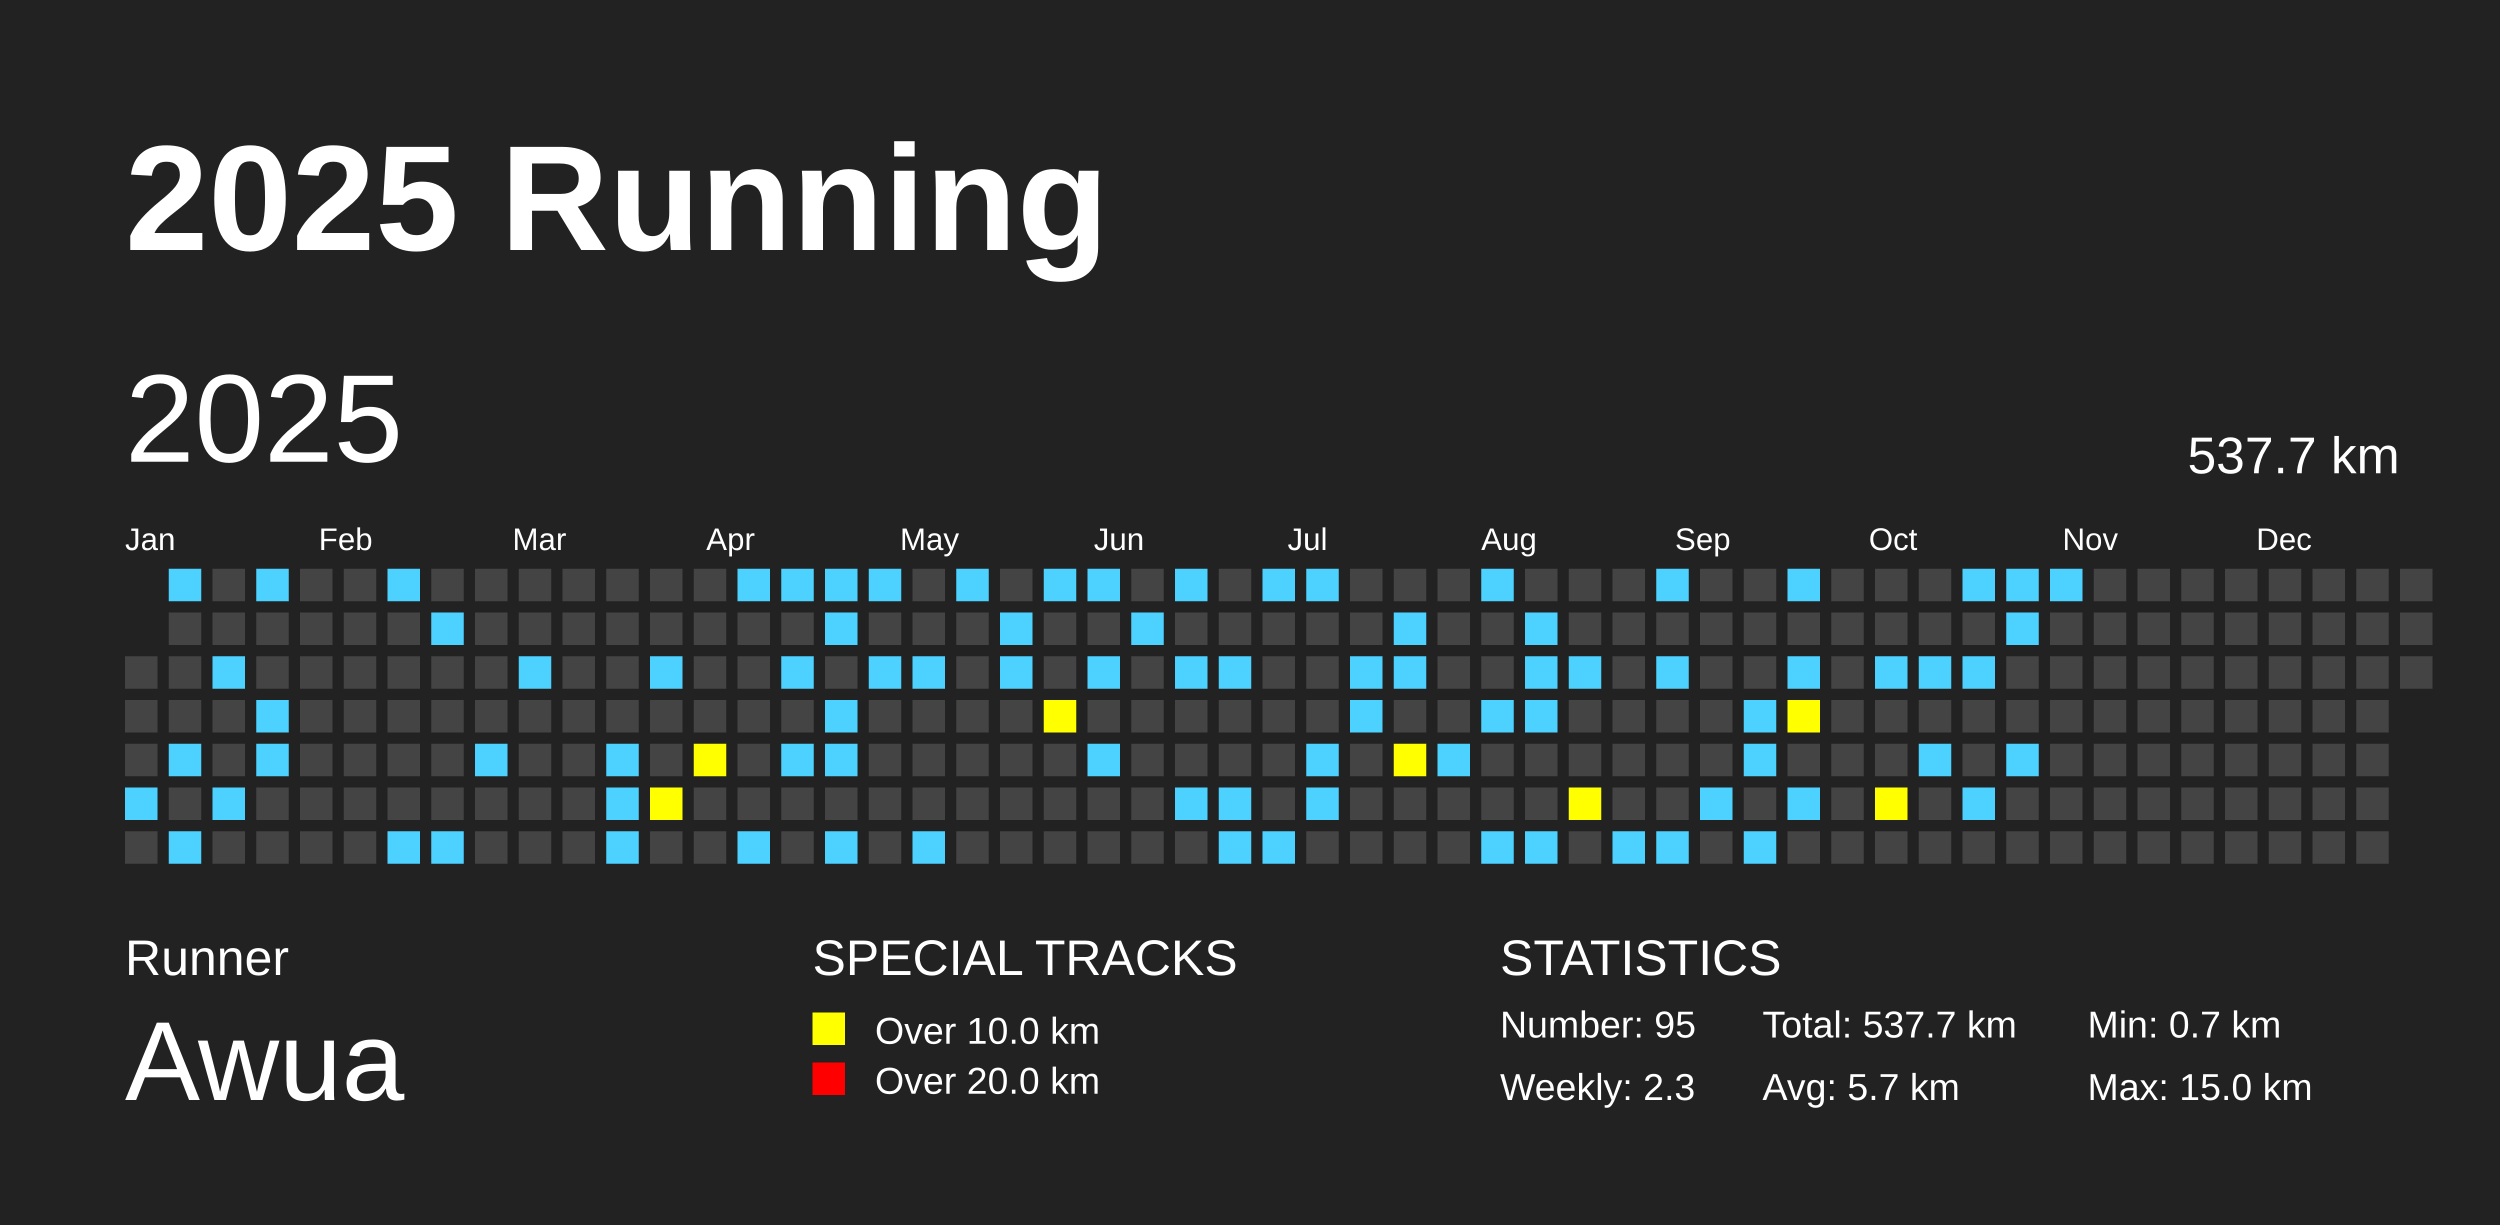
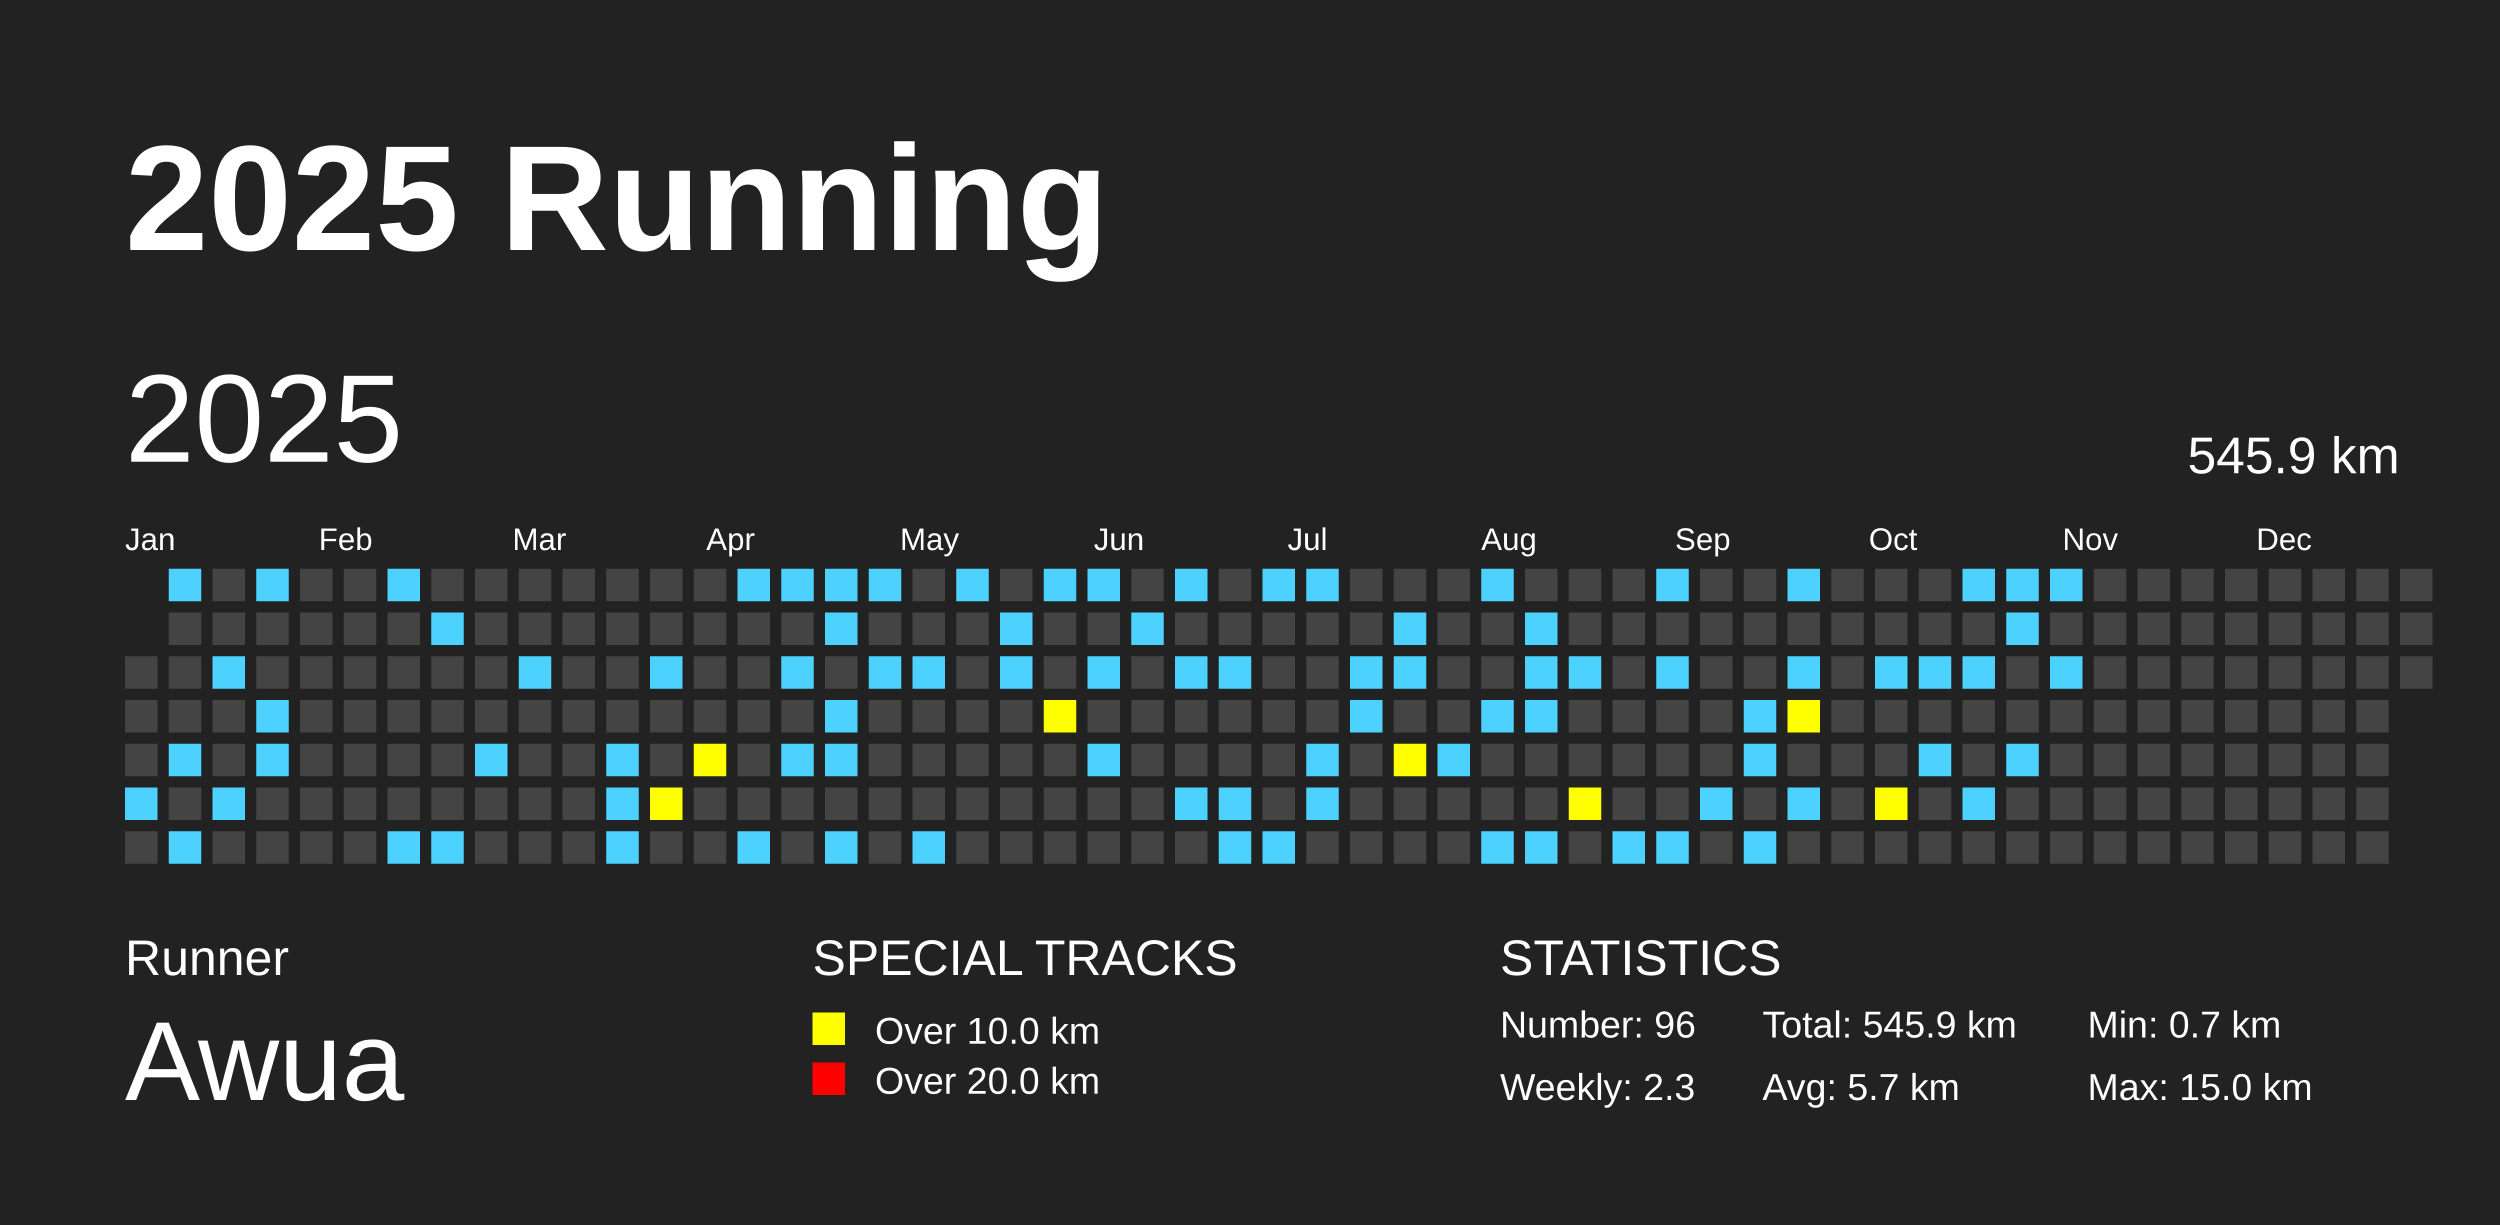
<svg xmlns="http://www.w3.org/2000/svg" baseProfile="full" height="98mm" version="1.1" viewBox="0,0,200,98" width="200mm">
  <defs />
  <rect fill="#222222" height="98" width="200" x="0" y="0" />
  <text fill="#FFFFFF" style="font-size:12px; font-family:Arial; font-weight:bold;" x="10" y="20">2025 Running</text>
  <text fill="#FFFFFF" style="font-size:4px; font-family:Arial" x="10" y="78">Runner</text>
  <text fill="#FFFFFF" style="font-size:9px; font-family:Arial" x="10" y="88">Awua</text>
  <text fill="#FFFFFF" style="font-size:4px; font-family:Arial" x="65" y="78">SPECIAL TRACKS</text>
  <rect fill="yellow" height="2.6" width="2.6" x="65" y="81" />
  <text fill="#FFFFFF" style="font-size:3px; font-family:Arial" x="70" y="83.5">Over 10.0 km</text>
  <rect fill="red" height="2.6" width="2.6" x="65" y="85" />
  <text fill="#FFFFFF" style="font-size:3px; font-family:Arial" x="70" y="87.5">Over 20.0 km</text>
  <text fill="#FFFFFF" style="font-size:4px; font-family:Arial" x="120" y="78">STATISTICS</text>
-   <text fill="#FFFFFF" style="font-size:3px; font-family:Arial" x="120" y="83">Number: 95</text>
+   <text fill="#FFFFFF" style="font-size:3px; font-family:Arial" x="120" y="83">Number: 96</text>
  <text fill="#FFFFFF" style="font-size:3px; font-family:Arial" x="120" y="88">Weekly: 2.3</text>
-   <text fill="#FFFFFF" style="font-size:3px; font-family:Arial" x="141" y="83">Total: 537.7 km</text>
+   <text fill="#FFFFFF" style="font-size:3px; font-family:Arial" x="141" y="83">Total: 545.9 km</text>
  <text fill="#FFFFFF" style="font-size:3px; font-family:Arial" x="141" y="88">Avg: 5.7 km</text>
  <text fill="#FFFFFF" style="font-size:3px; font-family:Arial" x="167" y="83">Min: 0.7 km</text>
  <text fill="#FFFFFF" style="font-size:3px; font-family:Arial" x="167" y="88">Max: 15.0 km</text>
  <text dominant-baseline="hanging" fill="#FFFFFF" style="font-size:10.0px; font-family:Arial;" x="10" y="30">2025</text>
-   <text dominant-baseline="hanging" fill="#FFFFFF" style="font-size:4.125px; font-family:Arial;" x="175" y="35">537.7 km</text>
+   <text dominant-baseline="hanging" fill="#FFFFFF" style="font-size:4.125px; font-family:Arial;" x="175" y="35">545.9 km</text>
  <text fill="#FFFFFF" style="font-size:2.5px; font-family:Arial" x="10.0" y="44">Jan</text>
  <text fill="#FFFFFF" style="font-size:2.5px; font-family:Arial" x="25.5" y="44">Feb</text>
  <text fill="#FFFFFF" style="font-size:2.5px; font-family:Arial" x="41.0" y="44">Mar</text>
  <text fill="#FFFFFF" style="font-size:2.5px; font-family:Arial" x="56.5" y="44">Apr</text>
  <text fill="#FFFFFF" style="font-size:2.5px; font-family:Arial" x="72.0" y="44">May</text>
  <text fill="#FFFFFF" style="font-size:2.5px; font-family:Arial" x="87.5" y="44">Jun</text>
  <text fill="#FFFFFF" style="font-size:2.5px; font-family:Arial" x="103.0" y="44">Jul</text>
  <text fill="#FFFFFF" style="font-size:2.5px; font-family:Arial" x="118.5" y="44">Aug</text>
  <text fill="#FFFFFF" style="font-size:2.5px; font-family:Arial" x="134.0" y="44">Sep</text>
  <text fill="#FFFFFF" style="font-size:2.5px; font-family:Arial" x="149.5" y="44">Oct</text>
  <text fill="#FFFFFF" style="font-size:2.5px; font-family:Arial" x="165.0" y="44">Nov</text>
  <text fill="#FFFFFF" style="font-size:2.5px; font-family:Arial" x="180.5" y="44">Dec</text>
  <rect fill="#444444" height="2.6" width="2.6" x="10.0" y="52.5" />
  <rect fill="#444444" height="2.6" width="2.6" x="10.0" y="56.0" />
  <rect fill="#444444" height="2.6" width="2.6" x="10.0" y="59.5" />
  <rect fill="#4DD2FF" height="2.6" width="2.6" x="10.0" y="63.0" />
  <rect fill="#444444" height="2.6" width="2.6" x="10.0" y="66.5" />
  <rect fill="#4DD2FF" height="2.6" width="2.6" x="13.5" y="45.5" />
  <rect fill="#444444" height="2.6" width="2.6" x="13.5" y="49.0" />
  <rect fill="#444444" height="2.6" width="2.6" x="13.5" y="52.5" />
  <rect fill="#444444" height="2.6" width="2.6" x="13.5" y="56.0" />
  <rect fill="#4DD2FF" height="2.6" width="2.6" x="13.5" y="59.5" />
  <rect fill="#444444" height="2.6" width="2.6" x="13.5" y="63.0" />
  <rect fill="#4DD2FF" height="2.6" width="2.6" x="13.5" y="66.5" />
  <rect fill="#444444" height="2.6" width="2.6" x="17.0" y="45.5" />
  <rect fill="#444444" height="2.6" width="2.6" x="17.0" y="49.0" />
  <rect fill="#4DD2FF" height="2.6" width="2.6" x="17.0" y="52.5" />
  <rect fill="#444444" height="2.6" width="2.6" x="17.0" y="56.0" />
  <rect fill="#444444" height="2.6" width="2.6" x="17.0" y="59.5" />
  <rect fill="#4DD2FF" height="2.6" width="2.6" x="17.0" y="63.0" />
  <rect fill="#444444" height="2.6" width="2.6" x="17.0" y="66.5" />
  <rect fill="#4DD2FF" height="2.6" width="2.6" x="20.5" y="45.5" />
  <rect fill="#444444" height="2.6" width="2.6" x="20.5" y="49.0" />
  <rect fill="#444444" height="2.6" width="2.6" x="20.5" y="52.5" />
  <rect fill="#4DD2FF" height="2.6" width="2.6" x="20.5" y="56.0" />
  <rect fill="#4DD2FF" height="2.6" width="2.6" x="20.5" y="59.5" />
  <rect fill="#444444" height="2.6" width="2.6" x="20.5" y="63.0" />
  <rect fill="#444444" height="2.6" width="2.6" x="20.5" y="66.5" />
  <rect fill="#444444" height="2.6" width="2.6" x="24.0" y="45.5" />
  <rect fill="#444444" height="2.6" width="2.6" x="24.0" y="49.0" />
  <rect fill="#444444" height="2.6" width="2.6" x="24.0" y="52.5" />
  <rect fill="#444444" height="2.6" width="2.6" x="24.0" y="56.0" />
  <rect fill="#444444" height="2.6" width="2.6" x="24.0" y="59.5" />
  <rect fill="#444444" height="2.6" width="2.6" x="24.0" y="63.0" />
  <rect fill="#444444" height="2.6" width="2.6" x="24.0" y="66.5" />
  <rect fill="#444444" height="2.6" width="2.6" x="27.5" y="45.5" />
  <rect fill="#444444" height="2.6" width="2.6" x="27.5" y="49.0" />
  <rect fill="#444444" height="2.6" width="2.6" x="27.5" y="52.5" />
  <rect fill="#444444" height="2.6" width="2.6" x="27.5" y="56.0" />
  <rect fill="#444444" height="2.6" width="2.6" x="27.5" y="59.5" />
  <rect fill="#444444" height="2.6" width="2.6" x="27.5" y="63.0" />
  <rect fill="#444444" height="2.6" width="2.6" x="27.5" y="66.5" />
  <rect fill="#4DD2FF" height="2.6" width="2.6" x="31.0" y="45.5" />
  <rect fill="#444444" height="2.6" width="2.6" x="31.0" y="49.0" />
  <rect fill="#444444" height="2.6" width="2.6" x="31.0" y="52.5" />
  <rect fill="#444444" height="2.6" width="2.6" x="31.0" y="56.0" />
  <rect fill="#444444" height="2.6" width="2.6" x="31.0" y="59.5" />
  <rect fill="#444444" height="2.6" width="2.6" x="31.0" y="63.0" />
  <rect fill="#4DD2FF" height="2.6" width="2.6" x="31.0" y="66.5" />
  <rect fill="#444444" height="2.6" width="2.6" x="34.5" y="45.5" />
  <rect fill="#4DD2FF" height="2.6" width="2.6" x="34.5" y="49.0" />
  <rect fill="#444444" height="2.6" width="2.6" x="34.5" y="52.5" />
  <rect fill="#444444" height="2.6" width="2.6" x="34.5" y="56.0" />
  <rect fill="#444444" height="2.6" width="2.6" x="34.5" y="59.5" />
  <rect fill="#444444" height="2.6" width="2.6" x="34.5" y="63.0" />
  <rect fill="#4DD2FF" height="2.6" width="2.6" x="34.5" y="66.5" />
  <rect fill="#444444" height="2.6" width="2.6" x="38.0" y="45.5" />
  <rect fill="#444444" height="2.6" width="2.6" x="38.0" y="49.0" />
  <rect fill="#444444" height="2.6" width="2.6" x="38.0" y="52.5" />
  <rect fill="#444444" height="2.6" width="2.6" x="38.0" y="56.0" />
  <rect fill="#4DD2FF" height="2.6" width="2.6" x="38.0" y="59.5" />
  <rect fill="#444444" height="2.6" width="2.6" x="38.0" y="63.0" />
  <rect fill="#444444" height="2.6" width="2.6" x="38.0" y="66.5" />
  <rect fill="#444444" height="2.6" width="2.6" x="41.5" y="45.5" />
  <rect fill="#444444" height="2.6" width="2.6" x="41.5" y="49.0" />
  <rect fill="#4DD2FF" height="2.6" width="2.6" x="41.5" y="52.5" />
  <rect fill="#444444" height="2.6" width="2.6" x="41.5" y="56.0" />
  <rect fill="#444444" height="2.6" width="2.6" x="41.5" y="59.5" />
  <rect fill="#444444" height="2.6" width="2.6" x="41.5" y="63.0" />
  <rect fill="#444444" height="2.6" width="2.6" x="41.5" y="66.5" />
  <rect fill="#444444" height="2.6" width="2.6" x="45.0" y="45.5" />
  <rect fill="#444444" height="2.6" width="2.6" x="45.0" y="49.0" />
  <rect fill="#444444" height="2.6" width="2.6" x="45.0" y="52.5" />
  <rect fill="#444444" height="2.6" width="2.6" x="45.0" y="56.0" />
  <rect fill="#444444" height="2.6" width="2.6" x="45.0" y="59.5" />
  <rect fill="#444444" height="2.6" width="2.6" x="45.0" y="63.0" />
  <rect fill="#444444" height="2.6" width="2.6" x="45.0" y="66.5" />
  <rect fill="#444444" height="2.6" width="2.6" x="48.5" y="45.5" />
  <rect fill="#444444" height="2.6" width="2.6" x="48.5" y="49.0" />
  <rect fill="#444444" height="2.6" width="2.6" x="48.5" y="52.5" />
  <rect fill="#444444" height="2.6" width="2.6" x="48.5" y="56.0" />
  <rect fill="#4DD2FF" height="2.6" width="2.6" x="48.5" y="59.5" />
  <rect fill="#4DD2FF" height="2.6" width="2.6" x="48.5" y="63.0" />
  <rect fill="#4DD2FF" height="2.6" width="2.6" x="48.5" y="66.5" />
  <rect fill="#444444" height="2.6" width="2.6" x="52.0" y="45.5" />
  <rect fill="#444444" height="2.6" width="2.6" x="52.0" y="49.0" />
  <rect fill="#4DD2FF" height="2.6" width="2.6" x="52.0" y="52.5" />
  <rect fill="#444444" height="2.6" width="2.6" x="52.0" y="56.0" />
  <rect fill="#444444" height="2.6" width="2.6" x="52.0" y="59.5" />
  <rect fill="yellow" height="2.6" width="2.6" x="52.0" y="63.0" />
  <rect fill="#444444" height="2.6" width="2.6" x="52.0" y="66.5" />
  <rect fill="#444444" height="2.6" width="2.6" x="55.5" y="45.5" />
  <rect fill="#444444" height="2.6" width="2.6" x="55.5" y="49.0" />
  <rect fill="#444444" height="2.6" width="2.6" x="55.5" y="52.5" />
  <rect fill="#444444" height="2.6" width="2.6" x="55.5" y="56.0" />
  <rect fill="yellow" height="2.6" width="2.6" x="55.5" y="59.5" />
  <rect fill="#444444" height="2.6" width="2.6" x="55.5" y="63.0" />
  <rect fill="#444444" height="2.6" width="2.6" x="55.5" y="66.5" />
  <rect fill="#4DD2FF" height="2.6" width="2.6" x="59.0" y="45.5" />
  <rect fill="#444444" height="2.6" width="2.6" x="59.0" y="49.0" />
  <rect fill="#444444" height="2.6" width="2.6" x="59.0" y="52.5" />
  <rect fill="#444444" height="2.6" width="2.6" x="59.0" y="56.0" />
  <rect fill="#444444" height="2.6" width="2.6" x="59.0" y="59.5" />
  <rect fill="#444444" height="2.6" width="2.6" x="59.0" y="63.0" />
  <rect fill="#4DD2FF" height="2.6" width="2.6" x="59.0" y="66.5" />
  <rect fill="#4DD2FF" height="2.6" width="2.6" x="62.5" y="45.5" />
  <rect fill="#444444" height="2.6" width="2.6" x="62.5" y="49.0" />
  <rect fill="#4DD2FF" height="2.6" width="2.6" x="62.5" y="52.5" />
  <rect fill="#444444" height="2.6" width="2.6" x="62.5" y="56.0" />
  <rect fill="#4DD2FF" height="2.6" width="2.6" x="62.5" y="59.5" />
  <rect fill="#444444" height="2.6" width="2.6" x="62.5" y="63.0" />
  <rect fill="#444444" height="2.6" width="2.6" x="62.5" y="66.5" />
  <rect fill="#4DD2FF" height="2.6" width="2.6" x="66.0" y="45.5" />
  <rect fill="#4DD2FF" height="2.6" width="2.6" x="66.0" y="49.0" />
  <rect fill="#444444" height="2.6" width="2.6" x="66.0" y="52.5" />
  <rect fill="#4DD2FF" height="2.6" width="2.6" x="66.0" y="56.0" />
  <rect fill="#4DD2FF" height="2.6" width="2.6" x="66.0" y="59.5" />
  <rect fill="#444444" height="2.6" width="2.6" x="66.0" y="63.0" />
  <rect fill="#4DD2FF" height="2.6" width="2.6" x="66.0" y="66.5" />
  <rect fill="#4DD2FF" height="2.6" width="2.6" x="69.5" y="45.5" />
  <rect fill="#444444" height="2.6" width="2.6" x="69.5" y="49.0" />
  <rect fill="#4DD2FF" height="2.6" width="2.6" x="69.5" y="52.5" />
  <rect fill="#444444" height="2.6" width="2.6" x="69.5" y="56.0" />
  <rect fill="#444444" height="2.6" width="2.6" x="69.5" y="59.5" />
  <rect fill="#444444" height="2.6" width="2.6" x="69.5" y="63.0" />
  <rect fill="#444444" height="2.6" width="2.6" x="69.5" y="66.5" />
  <rect fill="#444444" height="2.6" width="2.6" x="73.0" y="45.5" />
  <rect fill="#444444" height="2.6" width="2.6" x="73.0" y="49.0" />
  <rect fill="#4DD2FF" height="2.6" width="2.6" x="73.0" y="52.5" />
  <rect fill="#444444" height="2.6" width="2.6" x="73.0" y="56.0" />
  <rect fill="#444444" height="2.6" width="2.6" x="73.0" y="59.5" />
  <rect fill="#444444" height="2.6" width="2.6" x="73.0" y="63.0" />
  <rect fill="#4DD2FF" height="2.6" width="2.6" x="73.0" y="66.5" />
  <rect fill="#4DD2FF" height="2.6" width="2.6" x="76.5" y="45.5" />
  <rect fill="#444444" height="2.6" width="2.6" x="76.5" y="49.0" />
  <rect fill="#444444" height="2.6" width="2.6" x="76.5" y="52.5" />
  <rect fill="#444444" height="2.6" width="2.6" x="76.5" y="56.0" />
  <rect fill="#444444" height="2.6" width="2.6" x="76.5" y="59.5" />
  <rect fill="#444444" height="2.6" width="2.6" x="76.5" y="63.0" />
  <rect fill="#444444" height="2.6" width="2.6" x="76.5" y="66.5" />
  <rect fill="#444444" height="2.6" width="2.6" x="80.0" y="45.5" />
  <rect fill="#4DD2FF" height="2.6" width="2.6" x="80.0" y="49.0" />
  <rect fill="#4DD2FF" height="2.6" width="2.6" x="80.0" y="52.5" />
  <rect fill="#444444" height="2.6" width="2.6" x="80.0" y="56.0" />
  <rect fill="#444444" height="2.6" width="2.6" x="80.0" y="59.5" />
  <rect fill="#444444" height="2.6" width="2.6" x="80.0" y="63.0" />
  <rect fill="#444444" height="2.6" width="2.6" x="80.0" y="66.5" />
  <rect fill="#4DD2FF" height="2.6" width="2.6" x="83.5" y="45.5" />
  <rect fill="#444444" height="2.6" width="2.6" x="83.5" y="49.0" />
  <rect fill="#444444" height="2.6" width="2.6" x="83.5" y="52.5" />
  <rect fill="yellow" height="2.6" width="2.6" x="83.5" y="56.0" />
  <rect fill="#444444" height="2.6" width="2.6" x="83.5" y="59.5" />
  <rect fill="#444444" height="2.6" width="2.6" x="83.5" y="63.0" />
  <rect fill="#444444" height="2.6" width="2.6" x="83.5" y="66.5" />
  <rect fill="#4DD2FF" height="2.6" width="2.6" x="87.0" y="45.5" />
  <rect fill="#444444" height="2.6" width="2.6" x="87.0" y="49.0" />
  <rect fill="#4DD2FF" height="2.6" width="2.6" x="87.0" y="52.5" />
  <rect fill="#444444" height="2.6" width="2.6" x="87.0" y="56.0" />
  <rect fill="#4DD2FF" height="2.6" width="2.6" x="87.0" y="59.5" />
  <rect fill="#444444" height="2.6" width="2.6" x="87.0" y="63.0" />
  <rect fill="#444444" height="2.6" width="2.6" x="87.0" y="66.5" />
  <rect fill="#444444" height="2.6" width="2.6" x="90.5" y="45.5" />
  <rect fill="#4DD2FF" height="2.6" width="2.6" x="90.5" y="49.0" />
  <rect fill="#444444" height="2.6" width="2.6" x="90.5" y="52.5" />
  <rect fill="#444444" height="2.6" width="2.6" x="90.5" y="56.0" />
  <rect fill="#444444" height="2.6" width="2.6" x="90.5" y="59.5" />
  <rect fill="#444444" height="2.6" width="2.6" x="90.5" y="63.0" />
  <rect fill="#444444" height="2.6" width="2.6" x="90.5" y="66.5" />
  <rect fill="#4DD2FF" height="2.6" width="2.6" x="94.0" y="45.5" />
  <rect fill="#444444" height="2.6" width="2.6" x="94.0" y="49.0" />
  <rect fill="#4DD2FF" height="2.6" width="2.6" x="94.0" y="52.5" />
  <rect fill="#444444" height="2.6" width="2.6" x="94.0" y="56.0" />
  <rect fill="#444444" height="2.6" width="2.6" x="94.0" y="59.5" />
  <rect fill="#4DD2FF" height="2.6" width="2.6" x="94.0" y="63.0" />
  <rect fill="#444444" height="2.6" width="2.6" x="94.0" y="66.5" />
  <rect fill="#444444" height="2.6" width="2.6" x="97.5" y="45.5" />
  <rect fill="#444444" height="2.6" width="2.6" x="97.5" y="49.0" />
  <rect fill="#4DD2FF" height="2.6" width="2.6" x="97.5" y="52.5" />
  <rect fill="#444444" height="2.6" width="2.6" x="97.5" y="56.0" />
  <rect fill="#444444" height="2.6" width="2.6" x="97.5" y="59.5" />
  <rect fill="#4DD2FF" height="2.6" width="2.6" x="97.5" y="63.0" />
  <rect fill="#4DD2FF" height="2.6" width="2.6" x="97.5" y="66.5" />
  <rect fill="#4DD2FF" height="2.6" width="2.6" x="101.0" y="45.5" />
  <rect fill="#444444" height="2.6" width="2.6" x="101.0" y="49.0" />
  <rect fill="#444444" height="2.6" width="2.6" x="101.0" y="52.5" />
  <rect fill="#444444" height="2.6" width="2.6" x="101.0" y="56.0" />
  <rect fill="#444444" height="2.6" width="2.6" x="101.0" y="59.5" />
  <rect fill="#444444" height="2.6" width="2.6" x="101.0" y="63.0" />
  <rect fill="#4DD2FF" height="2.6" width="2.6" x="101.0" y="66.5" />
  <rect fill="#4DD2FF" height="2.6" width="2.6" x="104.5" y="45.5" />
  <rect fill="#444444" height="2.6" width="2.6" x="104.5" y="49.0" />
  <rect fill="#444444" height="2.6" width="2.6" x="104.5" y="52.5" />
  <rect fill="#444444" height="2.6" width="2.6" x="104.5" y="56.0" />
  <rect fill="#4DD2FF" height="2.6" width="2.6" x="104.5" y="59.5" />
  <rect fill="#4DD2FF" height="2.6" width="2.6" x="104.5" y="63.0" />
  <rect fill="#444444" height="2.6" width="2.6" x="104.5" y="66.5" />
  <rect fill="#444444" height="2.6" width="2.6" x="108.0" y="45.5" />
  <rect fill="#444444" height="2.6" width="2.6" x="108.0" y="49.0" />
  <rect fill="#4DD2FF" height="2.6" width="2.6" x="108.0" y="52.5" />
  <rect fill="#4DD2FF" height="2.6" width="2.6" x="108.0" y="56.0" />
  <rect fill="#444444" height="2.6" width="2.6" x="108.0" y="59.5" />
  <rect fill="#444444" height="2.6" width="2.6" x="108.0" y="63.0" />
  <rect fill="#444444" height="2.6" width="2.6" x="108.0" y="66.5" />
  <rect fill="#444444" height="2.6" width="2.6" x="111.5" y="45.5" />
  <rect fill="#4DD2FF" height="2.6" width="2.6" x="111.5" y="49.0" />
  <rect fill="#4DD2FF" height="2.6" width="2.6" x="111.5" y="52.5" />
  <rect fill="#444444" height="2.6" width="2.6" x="111.5" y="56.0" />
  <rect fill="yellow" height="2.6" width="2.6" x="111.5" y="59.5" />
  <rect fill="#444444" height="2.6" width="2.6" x="111.5" y="63.0" />
  <rect fill="#444444" height="2.6" width="2.6" x="111.5" y="66.5" />
  <rect fill="#444444" height="2.6" width="2.6" x="115.0" y="45.5" />
  <rect fill="#444444" height="2.6" width="2.6" x="115.0" y="49.0" />
  <rect fill="#444444" height="2.6" width="2.6" x="115.0" y="52.5" />
  <rect fill="#444444" height="2.6" width="2.6" x="115.0" y="56.0" />
  <rect fill="#4DD2FF" height="2.6" width="2.6" x="115.0" y="59.5" />
  <rect fill="#444444" height="2.6" width="2.6" x="115.0" y="63.0" />
  <rect fill="#444444" height="2.6" width="2.6" x="115.0" y="66.5" />
  <rect fill="#4DD2FF" height="2.6" width="2.6" x="118.5" y="45.5" />
  <rect fill="#444444" height="2.6" width="2.6" x="118.5" y="49.0" />
  <rect fill="#444444" height="2.6" width="2.6" x="118.5" y="52.5" />
  <rect fill="#4DD2FF" height="2.6" width="2.6" x="118.5" y="56.0" />
  <rect fill="#444444" height="2.6" width="2.6" x="118.5" y="59.5" />
  <rect fill="#444444" height="2.6" width="2.6" x="118.5" y="63.0" />
  <rect fill="#4DD2FF" height="2.6" width="2.6" x="118.5" y="66.5" />
  <rect fill="#444444" height="2.6" width="2.6" x="122.0" y="45.5" />
  <rect fill="#4DD2FF" height="2.6" width="2.6" x="122.0" y="49.0" />
  <rect fill="#4DD2FF" height="2.6" width="2.6" x="122.0" y="52.5" />
  <rect fill="#4DD2FF" height="2.6" width="2.6" x="122.0" y="56.0" />
  <rect fill="#444444" height="2.6" width="2.6" x="122.0" y="59.5" />
  <rect fill="#444444" height="2.6" width="2.6" x="122.0" y="63.0" />
  <rect fill="#4DD2FF" height="2.6" width="2.6" x="122.0" y="66.5" />
  <rect fill="#444444" height="2.6" width="2.6" x="125.5" y="45.5" />
  <rect fill="#444444" height="2.6" width="2.6" x="125.5" y="49.0" />
  <rect fill="#4DD2FF" height="2.6" width="2.6" x="125.5" y="52.5" />
  <rect fill="#444444" height="2.6" width="2.6" x="125.5" y="56.0" />
  <rect fill="#444444" height="2.6" width="2.6" x="125.5" y="59.5" />
  <rect fill="yellow" height="2.6" width="2.6" x="125.5" y="63.0" />
  <rect fill="#444444" height="2.6" width="2.6" x="125.5" y="66.5" />
  <rect fill="#444444" height="2.6" width="2.6" x="129.0" y="45.5" />
  <rect fill="#444444" height="2.6" width="2.6" x="129.0" y="49.0" />
  <rect fill="#444444" height="2.6" width="2.6" x="129.0" y="52.5" />
  <rect fill="#444444" height="2.6" width="2.6" x="129.0" y="56.0" />
  <rect fill="#444444" height="2.6" width="2.6" x="129.0" y="59.5" />
  <rect fill="#444444" height="2.6" width="2.6" x="129.0" y="63.0" />
  <rect fill="#4DD2FF" height="2.6" width="2.6" x="129.0" y="66.5" />
  <rect fill="#4DD2FF" height="2.6" width="2.6" x="132.5" y="45.5" />
  <rect fill="#444444" height="2.6" width="2.6" x="132.5" y="49.0" />
  <rect fill="#4DD2FF" height="2.6" width="2.6" x="132.5" y="52.5" />
  <rect fill="#444444" height="2.6" width="2.6" x="132.5" y="56.0" />
  <rect fill="#444444" height="2.6" width="2.6" x="132.5" y="59.5" />
  <rect fill="#444444" height="2.6" width="2.6" x="132.5" y="63.0" />
  <rect fill="#4DD2FF" height="2.6" width="2.6" x="132.5" y="66.5" />
  <rect fill="#444444" height="2.6" width="2.6" x="136.0" y="45.5" />
  <rect fill="#444444" height="2.6" width="2.6" x="136.0" y="49.0" />
  <rect fill="#444444" height="2.6" width="2.6" x="136.0" y="52.5" />
  <rect fill="#444444" height="2.6" width="2.6" x="136.0" y="56.0" />
  <rect fill="#444444" height="2.6" width="2.6" x="136.0" y="59.5" />
  <rect fill="#4DD2FF" height="2.6" width="2.6" x="136.0" y="63.0" />
  <rect fill="#444444" height="2.6" width="2.6" x="136.0" y="66.5" />
  <rect fill="#444444" height="2.6" width="2.6" x="139.5" y="45.5" />
  <rect fill="#444444" height="2.6" width="2.6" x="139.5" y="49.0" />
  <rect fill="#444444" height="2.6" width="2.6" x="139.5" y="52.5" />
  <rect fill="#4DD2FF" height="2.6" width="2.6" x="139.5" y="56.0" />
  <rect fill="#4DD2FF" height="2.6" width="2.6" x="139.5" y="59.5" />
  <rect fill="#444444" height="2.6" width="2.6" x="139.5" y="63.0" />
  <rect fill="#4DD2FF" height="2.6" width="2.6" x="139.5" y="66.5" />
  <rect fill="#4DD2FF" height="2.6" width="2.6" x="143.0" y="45.5" />
  <rect fill="#444444" height="2.6" width="2.6" x="143.0" y="49.0" />
  <rect fill="#4DD2FF" height="2.6" width="2.6" x="143.0" y="52.5" />
  <rect fill="yellow" height="2.6" width="2.6" x="143.0" y="56.0" />
  <rect fill="#444444" height="2.6" width="2.6" x="143.0" y="59.5" />
  <rect fill="#4DD2FF" height="2.6" width="2.6" x="143.0" y="63.0" />
  <rect fill="#444444" height="2.6" width="2.6" x="143.0" y="66.5" />
  <rect fill="#444444" height="2.6" width="2.6" x="146.5" y="45.5" />
  <rect fill="#444444" height="2.6" width="2.6" x="146.5" y="49.0" />
  <rect fill="#444444" height="2.6" width="2.6" x="146.5" y="52.5" />
  <rect fill="#444444" height="2.6" width="2.6" x="146.5" y="56.0" />
  <rect fill="#444444" height="2.6" width="2.6" x="146.5" y="59.5" />
  <rect fill="#444444" height="2.6" width="2.6" x="146.5" y="63.0" />
  <rect fill="#444444" height="2.6" width="2.6" x="146.5" y="66.5" />
  <rect fill="#444444" height="2.6" width="2.6" x="150.0" y="45.5" />
  <rect fill="#444444" height="2.6" width="2.6" x="150.0" y="49.0" />
  <rect fill="#4DD2FF" height="2.6" width="2.6" x="150.0" y="52.5" />
  <rect fill="#444444" height="2.6" width="2.6" x="150.0" y="56.0" />
  <rect fill="#444444" height="2.6" width="2.6" x="150.0" y="59.5" />
  <rect fill="yellow" height="2.6" width="2.6" x="150.0" y="63.0" />
  <rect fill="#444444" height="2.6" width="2.6" x="150.0" y="66.5" />
  <rect fill="#444444" height="2.6" width="2.6" x="153.5" y="45.5" />
  <rect fill="#444444" height="2.6" width="2.6" x="153.5" y="49.0" />
  <rect fill="#4DD2FF" height="2.6" width="2.6" x="153.5" y="52.5" />
  <rect fill="#444444" height="2.6" width="2.6" x="153.5" y="56.0" />
  <rect fill="#4DD2FF" height="2.6" width="2.6" x="153.5" y="59.5" />
  <rect fill="#444444" height="2.6" width="2.6" x="153.5" y="63.0" />
  <rect fill="#444444" height="2.6" width="2.6" x="153.5" y="66.5" />
  <rect fill="#4DD2FF" height="2.6" width="2.6" x="157.0" y="45.5" />
  <rect fill="#444444" height="2.6" width="2.6" x="157.0" y="49.0" />
  <rect fill="#4DD2FF" height="2.6" width="2.6" x="157.0" y="52.5" />
  <rect fill="#444444" height="2.6" width="2.6" x="157.0" y="56.0" />
  <rect fill="#444444" height="2.6" width="2.6" x="157.0" y="59.5" />
  <rect fill="#4DD2FF" height="2.6" width="2.6" x="157.0" y="63.0" />
  <rect fill="#444444" height="2.6" width="2.6" x="157.0" y="66.5" />
  <rect fill="#4DD2FF" height="2.6" width="2.6" x="160.5" y="45.5" />
  <rect fill="#4DD2FF" height="2.6" width="2.6" x="160.5" y="49.0" />
  <rect fill="#444444" height="2.6" width="2.6" x="160.5" y="52.5" />
  <rect fill="#444444" height="2.6" width="2.6" x="160.5" y="56.0" />
  <rect fill="#4DD2FF" height="2.6" width="2.6" x="160.5" y="59.5" />
  <rect fill="#444444" height="2.6" width="2.6" x="160.5" y="63.0" />
  <rect fill="#444444" height="2.6" width="2.6" x="160.5" y="66.5" />
  <rect fill="#4DD2FF" height="2.6" width="2.6" x="164.0" y="45.5" />
  <rect fill="#444444" height="2.6" width="2.6" x="164.0" y="49.0" />
-   <rect fill="#444444" height="2.6" width="2.6" x="164.0" y="52.5" />
+   <rect fill="#4DD2FF" height="2.6" width="2.6" x="164.0" y="52.5" />
  <rect fill="#444444" height="2.6" width="2.6" x="164.0" y="56.0" />
  <rect fill="#444444" height="2.6" width="2.6" x="164.0" y="59.5" />
  <rect fill="#444444" height="2.6" width="2.6" x="164.0" y="63.0" />
  <rect fill="#444444" height="2.6" width="2.6" x="164.0" y="66.5" />
  <rect fill="#444444" height="2.6" width="2.6" x="167.5" y="45.5" />
  <rect fill="#444444" height="2.6" width="2.6" x="167.5" y="49.0" />
  <rect fill="#444444" height="2.6" width="2.6" x="167.5" y="52.5" />
  <rect fill="#444444" height="2.6" width="2.6" x="167.5" y="56.0" />
  <rect fill="#444444" height="2.6" width="2.6" x="167.5" y="59.5" />
  <rect fill="#444444" height="2.6" width="2.6" x="167.5" y="63.0" />
  <rect fill="#444444" height="2.6" width="2.6" x="167.5" y="66.5" />
  <rect fill="#444444" height="2.6" width="2.6" x="171.0" y="45.5" />
  <rect fill="#444444" height="2.6" width="2.6" x="171.0" y="49.0" />
  <rect fill="#444444" height="2.6" width="2.6" x="171.0" y="52.5" />
  <rect fill="#444444" height="2.6" width="2.6" x="171.0" y="56.0" />
  <rect fill="#444444" height="2.6" width="2.6" x="171.0" y="59.5" />
  <rect fill="#444444" height="2.6" width="2.6" x="171.0" y="63.0" />
  <rect fill="#444444" height="2.6" width="2.6" x="171.0" y="66.5" />
  <rect fill="#444444" height="2.6" width="2.6" x="174.5" y="45.5" />
  <rect fill="#444444" height="2.6" width="2.6" x="174.5" y="49.0" />
  <rect fill="#444444" height="2.6" width="2.6" x="174.5" y="52.5" />
  <rect fill="#444444" height="2.6" width="2.6" x="174.5" y="56.0" />
  <rect fill="#444444" height="2.6" width="2.6" x="174.5" y="59.5" />
  <rect fill="#444444" height="2.6" width="2.6" x="174.5" y="63.0" />
  <rect fill="#444444" height="2.6" width="2.6" x="174.5" y="66.5" />
  <rect fill="#444444" height="2.6" width="2.6" x="178.0" y="45.5" />
  <rect fill="#444444" height="2.6" width="2.6" x="178.0" y="49.0" />
  <rect fill="#444444" height="2.6" width="2.6" x="178.0" y="52.5" />
  <rect fill="#444444" height="2.6" width="2.6" x="178.0" y="56.0" />
  <rect fill="#444444" height="2.6" width="2.6" x="178.0" y="59.5" />
  <rect fill="#444444" height="2.6" width="2.6" x="178.0" y="63.0" />
  <rect fill="#444444" height="2.6" width="2.6" x="178.0" y="66.5" />
  <rect fill="#444444" height="2.6" width="2.6" x="181.5" y="45.5" />
  <rect fill="#444444" height="2.6" width="2.6" x="181.5" y="49.0" />
  <rect fill="#444444" height="2.6" width="2.6" x="181.5" y="52.5" />
  <rect fill="#444444" height="2.6" width="2.6" x="181.5" y="56.0" />
  <rect fill="#444444" height="2.6" width="2.6" x="181.5" y="59.5" />
  <rect fill="#444444" height="2.6" width="2.6" x="181.5" y="63.0" />
  <rect fill="#444444" height="2.6" width="2.6" x="181.5" y="66.5" />
  <rect fill="#444444" height="2.6" width="2.6" x="185.0" y="45.5" />
  <rect fill="#444444" height="2.6" width="2.6" x="185.0" y="49.0" />
  <rect fill="#444444" height="2.6" width="2.6" x="185.0" y="52.5" />
  <rect fill="#444444" height="2.6" width="2.6" x="185.0" y="56.0" />
  <rect fill="#444444" height="2.6" width="2.6" x="185.0" y="59.5" />
  <rect fill="#444444" height="2.6" width="2.6" x="185.0" y="63.0" />
  <rect fill="#444444" height="2.6" width="2.6" x="185.0" y="66.5" />
  <rect fill="#444444" height="2.6" width="2.6" x="188.5" y="45.5" />
  <rect fill="#444444" height="2.6" width="2.6" x="188.5" y="49.0" />
  <rect fill="#444444" height="2.6" width="2.6" x="188.5" y="52.5" />
  <rect fill="#444444" height="2.6" width="2.6" x="188.5" y="56.0" />
  <rect fill="#444444" height="2.6" width="2.6" x="188.5" y="59.5" />
  <rect fill="#444444" height="2.6" width="2.6" x="188.5" y="63.0" />
  <rect fill="#444444" height="2.6" width="2.6" x="188.5" y="66.5" />
  <rect fill="#444444" height="2.6" width="2.6" x="192.0" y="45.5" />
  <rect fill="#444444" height="2.6" width="2.6" x="192.0" y="49.0" />
  <rect fill="#444444" height="2.6" width="2.6" x="192.0" y="52.5" />
</svg>
